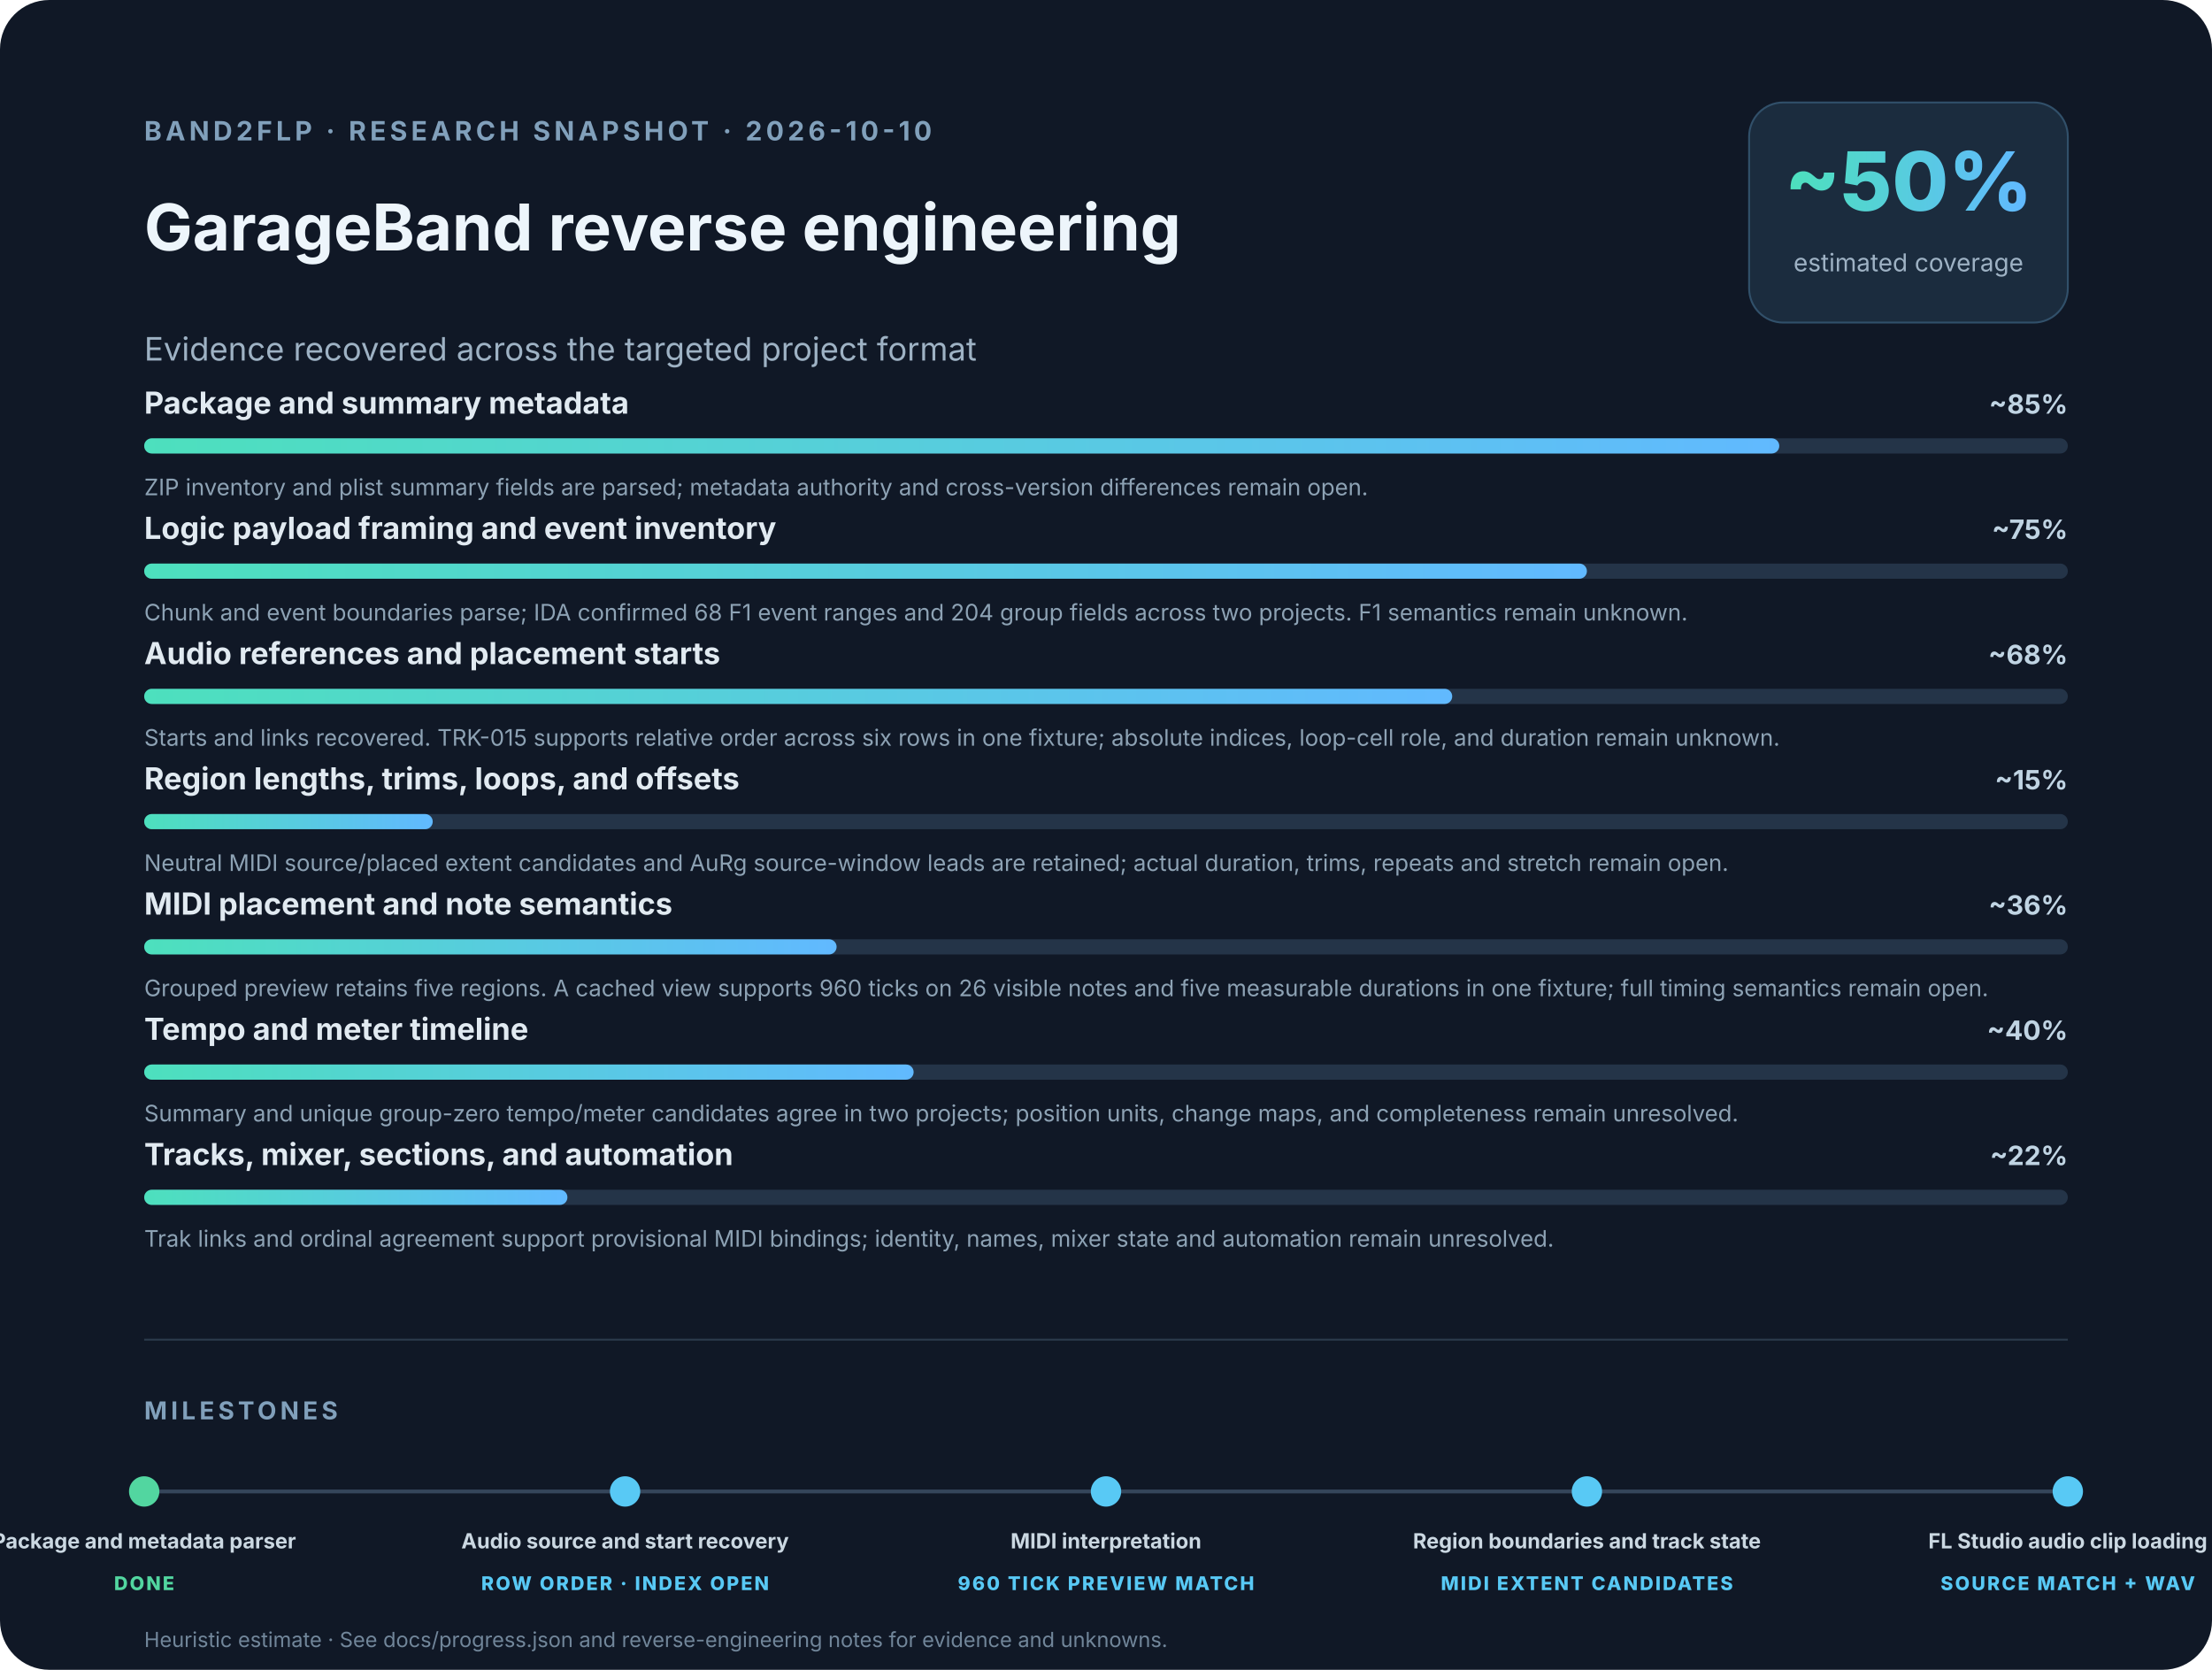
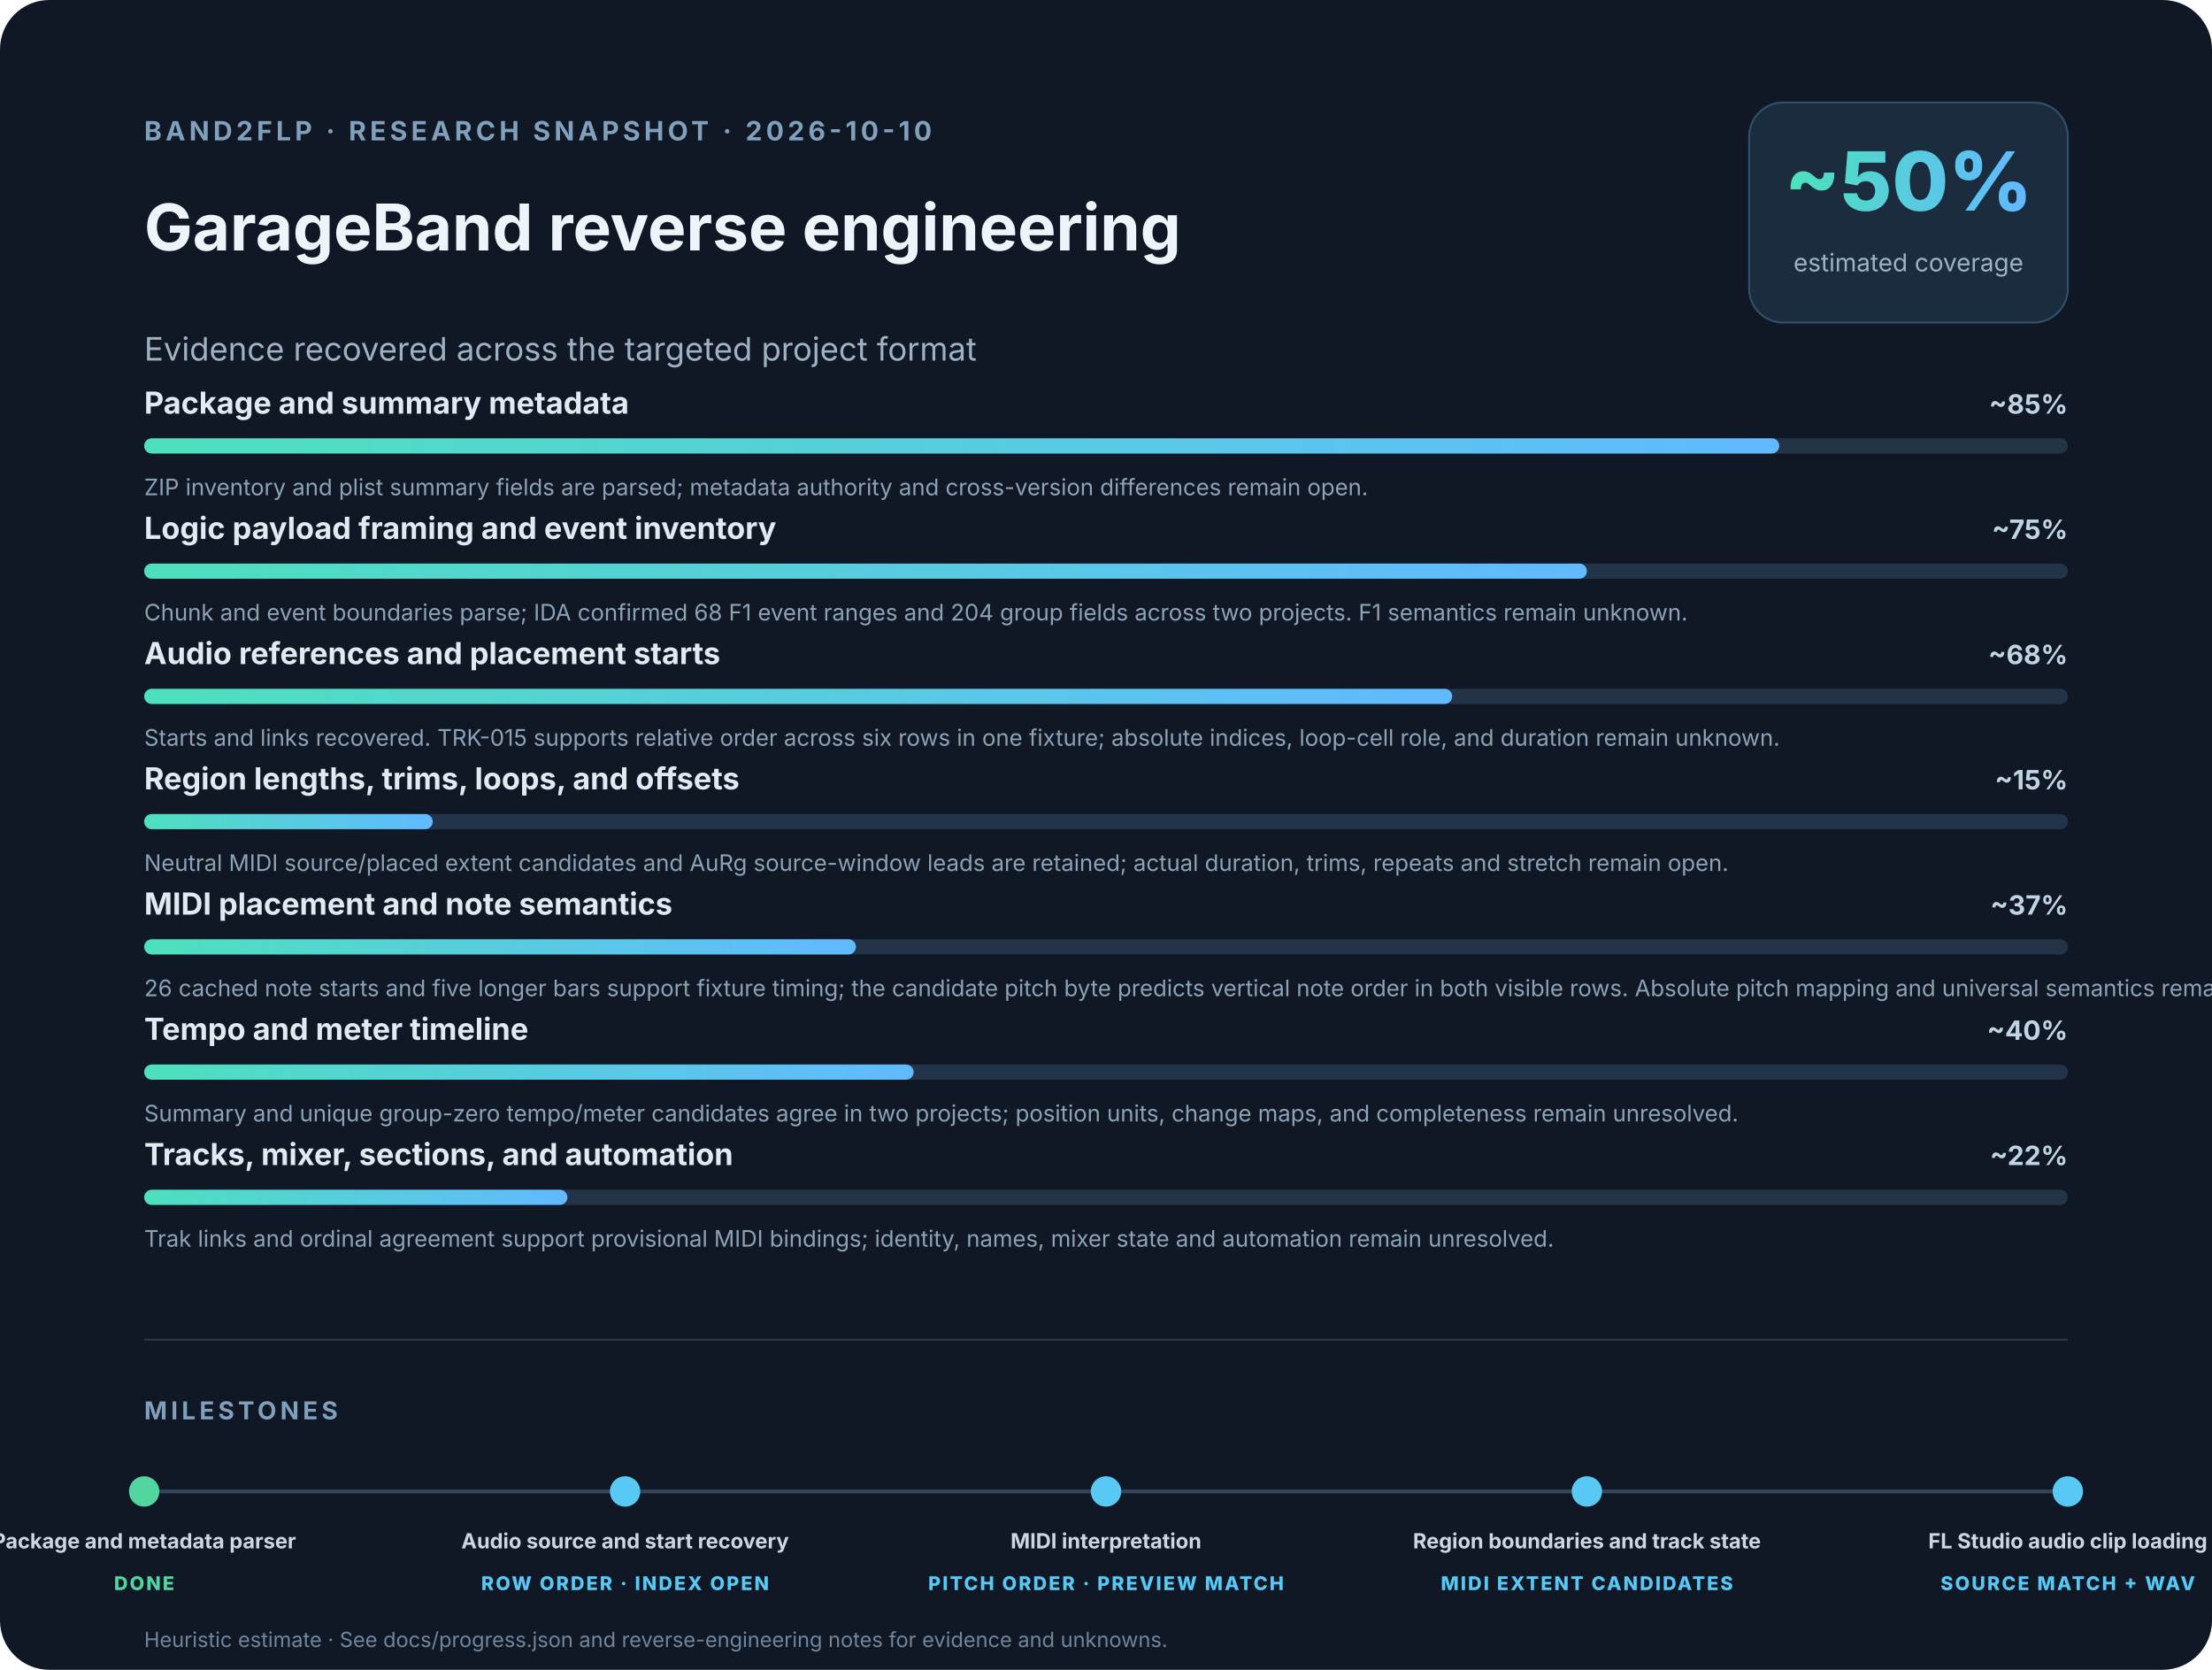
<svg xmlns="http://www.w3.org/2000/svg" viewBox="0 0 1166 880" role="img" aria-labelledby="title desc">
  <defs>
    <linearGradient id="accent" x1="0" x2="1">
      <stop offset="0" stop-color="#4de0bd" />
      <stop offset="1" stop-color="#61b9ff" />
    </linearGradient>
  </defs>
  <rect width="1166" height="880" rx="26" fill="#101826" />
  <text x="76" y="74" class="eyebrow">BAND2FLP · RESEARCH SNAPSHOT · 2026-10-10</text>
  <text x="76" y="132" class="headline">GarageBand reverse engineering</text>
  <text x="76" y="190" class="subhead">Evidence recovered across the targeted project format</text>
  <rect x="922" y="54" width="168" height="116" rx="18" fill="#1b2c3e" stroke="#31506a" />
  <text x="1006" y="111" class="big-pct" text-anchor="middle">~50%</text>
  <text x="1006" y="143" class="small" text-anchor="middle">estimated coverage</text>
  <text x="76" y="218" class="row-title">Package and summary metadata</text>
  <text x="1090" y="218" class="row-pct" text-anchor="end">~85%</text>
  <rect x="76" y="231" width="1014" height="8" rx="4" class="bar-bg" />
  <rect x="76" y="231" width="861.9" height="8" rx="4" class="bar-fill" />
  <text x="76" y="261" class="row-note">ZIP inventory and plist summary fields are parsed; metadata authority and cross-version differences remain open.</text>
  <text x="76" y="284" class="row-title">Logic payload framing and event inventory</text>
  <text x="1090" y="284" class="row-pct" text-anchor="end">~75%</text>
  <rect x="76" y="297" width="1014" height="8" rx="4" class="bar-bg" />
  <rect x="76" y="297" width="760.5" height="8" rx="4" class="bar-fill" />
  <text x="76" y="327" class="row-note">Chunk and event boundaries parse; IDA confirmed 68 F1 event ranges and 204 group fields across two projects. F1 semantics remain unknown.</text>
  <text x="76" y="350" class="row-title">Audio references and placement starts</text>
  <text x="1090" y="350" class="row-pct" text-anchor="end">~68%</text>
  <rect x="76" y="363" width="1014" height="8" rx="4" class="bar-bg" />
  <rect x="76" y="363" width="689.5" height="8" rx="4" class="bar-fill" />
  <text x="76" y="393" class="row-note">Starts and links recovered. TRK-015 supports relative order across six rows in one fixture; absolute indices, loop-cell role, and duration remain unknown.</text>
  <text x="76" y="416" class="row-title">Region lengths, trims, loops, and offsets</text>
  <text x="1090" y="416" class="row-pct" text-anchor="end">~15%</text>
  <rect x="76" y="429" width="1014" height="8" rx="4" class="bar-bg" />
  <rect x="76" y="429" width="152.1" height="8" rx="4" class="bar-fill" />
  <text x="76" y="459" class="row-note">Neutral MIDI source/placed extent candidates and AuRg source-window leads are retained; actual duration, trims, repeats and stretch remain open.</text>
  <text x="76" y="482" class="row-title">MIDI placement and note semantics</text>
-   <text x="1090" y="482" class="row-pct" text-anchor="end">~36%</text>
+   <text x="1090" y="482" class="row-pct" text-anchor="end">~37%</text>
  <rect x="76" y="495" width="1014" height="8" rx="4" class="bar-bg" />
-   <rect x="76" y="495" width="365.0" height="8" rx="4" class="bar-fill" />
-   <text x="76" y="525" class="row-note">Grouped preview retains five regions. A cached view supports 960 ticks on 26 visible notes and five measurable durations in one fixture; full timing semantics remain open.</text>
+   <rect x="76" y="495" width="375.2" height="8" rx="4" class="bar-fill" />
+   <text x="76" y="525" class="row-note">26 cached note starts and five longer bars support fixture timing; the candidate pitch byte predicts vertical note order in both visible rows. Absolute pitch mapping and universal semantics remain open.</text>
  <text x="76" y="548" class="row-title">Tempo and meter timeline</text>
  <text x="1090" y="548" class="row-pct" text-anchor="end">~40%</text>
  <rect x="76" y="561" width="1014" height="8" rx="4" class="bar-bg" />
  <rect x="76" y="561" width="405.6" height="8" rx="4" class="bar-fill" />
  <text x="76" y="591" class="row-note">Summary and unique group-zero tempo/meter candidates agree in two projects; position units, change maps, and completeness remain unresolved.</text>
  <text x="76" y="614" class="row-title">Tracks, mixer, sections, and automation</text>
  <text x="1090" y="614" class="row-pct" text-anchor="end">~22%</text>
  <rect x="76" y="627" width="1014" height="8" rx="4" class="bar-bg" />
  <rect x="76" y="627" width="223.1" height="8" rx="4" class="bar-fill" />
  <text x="76" y="657" class="row-note">Trak links and ordinal agreement support provisional MIDI bindings; identity, names, mixer state and automation remain unresolved.</text>
  <line x1="76" y1="706" x2="1090" y2="706" stroke="#2b3a4b" />
  <text x="76" y="748" class="section">MILESTONES</text>
  <line x1="76" y1="786" x2="1090" y2="786" stroke="#35465b" stroke-width="2" />
  <circle cx="76.0" cy="786" r="8" fill="#52d6a0" />
  <text x="76.0" y="816" class="milestone-name" text-anchor="middle">Package and metadata parser</text>
  <text x="76.0" y="838" class="milestone-state" text-anchor="middle" fill="#52d6a0">DONE</text>
  <circle cx="329.5" cy="786" r="8" fill="#58c9f5" />
  <text x="329.5" y="816" class="milestone-name" text-anchor="middle">Audio source and start recovery</text>
  <text x="329.5" y="838" class="milestone-state" text-anchor="middle" fill="#58c9f5">ROW ORDER · INDEX OPEN</text>
  <circle cx="583.0" cy="786" r="8" fill="#58c9f5" />
  <text x="583.0" y="816" class="milestone-name" text-anchor="middle">MIDI interpretation</text>
-   <text x="583.0" y="838" class="milestone-state" text-anchor="middle" fill="#58c9f5">960 TICK PREVIEW MATCH</text>
+   <text x="583.0" y="838" class="milestone-state" text-anchor="middle" fill="#58c9f5">PITCH ORDER · PREVIEW MATCH</text>
  <circle cx="836.5" cy="786" r="8" fill="#58c9f5" />
  <text x="836.5" y="816" class="milestone-name" text-anchor="middle">Region boundaries and track state</text>
  <text x="836.5" y="838" class="milestone-state" text-anchor="middle" fill="#58c9f5">MIDI EXTENT CANDIDATES</text>
  <circle cx="1090.0" cy="786" r="8" fill="#58c9f5" />
  <text x="1090.0" y="816" class="milestone-name" text-anchor="middle">FL Studio audio clip loading</text>
  <text x="1090.0" y="838" class="milestone-state" text-anchor="middle" fill="#58c9f5">SOURCE MATCH + WAV</text>
  <text x="76" y="868" class="footer">Heuristic estimate · See docs/progress.json and reverse-engineering notes for evidence and unknowns.</text>
  <style>
text { font-family: Inter, Segoe UI, Arial, sans-serif; }
.eyebrow { fill:#81a0bb; font-size:14px; font-weight:700; letter-spacing:2px; }
.headline { fill:#edf5fb; font-size:34px; font-weight:700; }
.subhead { fill:#9eb2c4; font-size:17px; }
.big-pct { fill:url(#accent); font-size:43px; font-weight:800; }
.small { fill:#9eb2c4; font-size:13px; }
.row-title { fill:#e1eaf1; font-size:16px; font-weight:650; }
.row-pct { fill:#c0d4e3; font-size:14px; font-weight:700; }
.bar-bg { fill:#243448; } .bar-fill { fill:url(#accent); }
.row-note { fill:#8da2b4; font-size:12px; }
.section { fill:#81a0bb; font-size:13px; font-weight:700; letter-spacing:2px; }
.milestone-name { fill:#cbd8e2; font-size:11px; font-weight:650; }
.milestone-state { font-size:10px; font-weight:800; letter-spacing:1px; }
.footer { fill:#71869a; font-size:11px; }
</style>
</svg>
